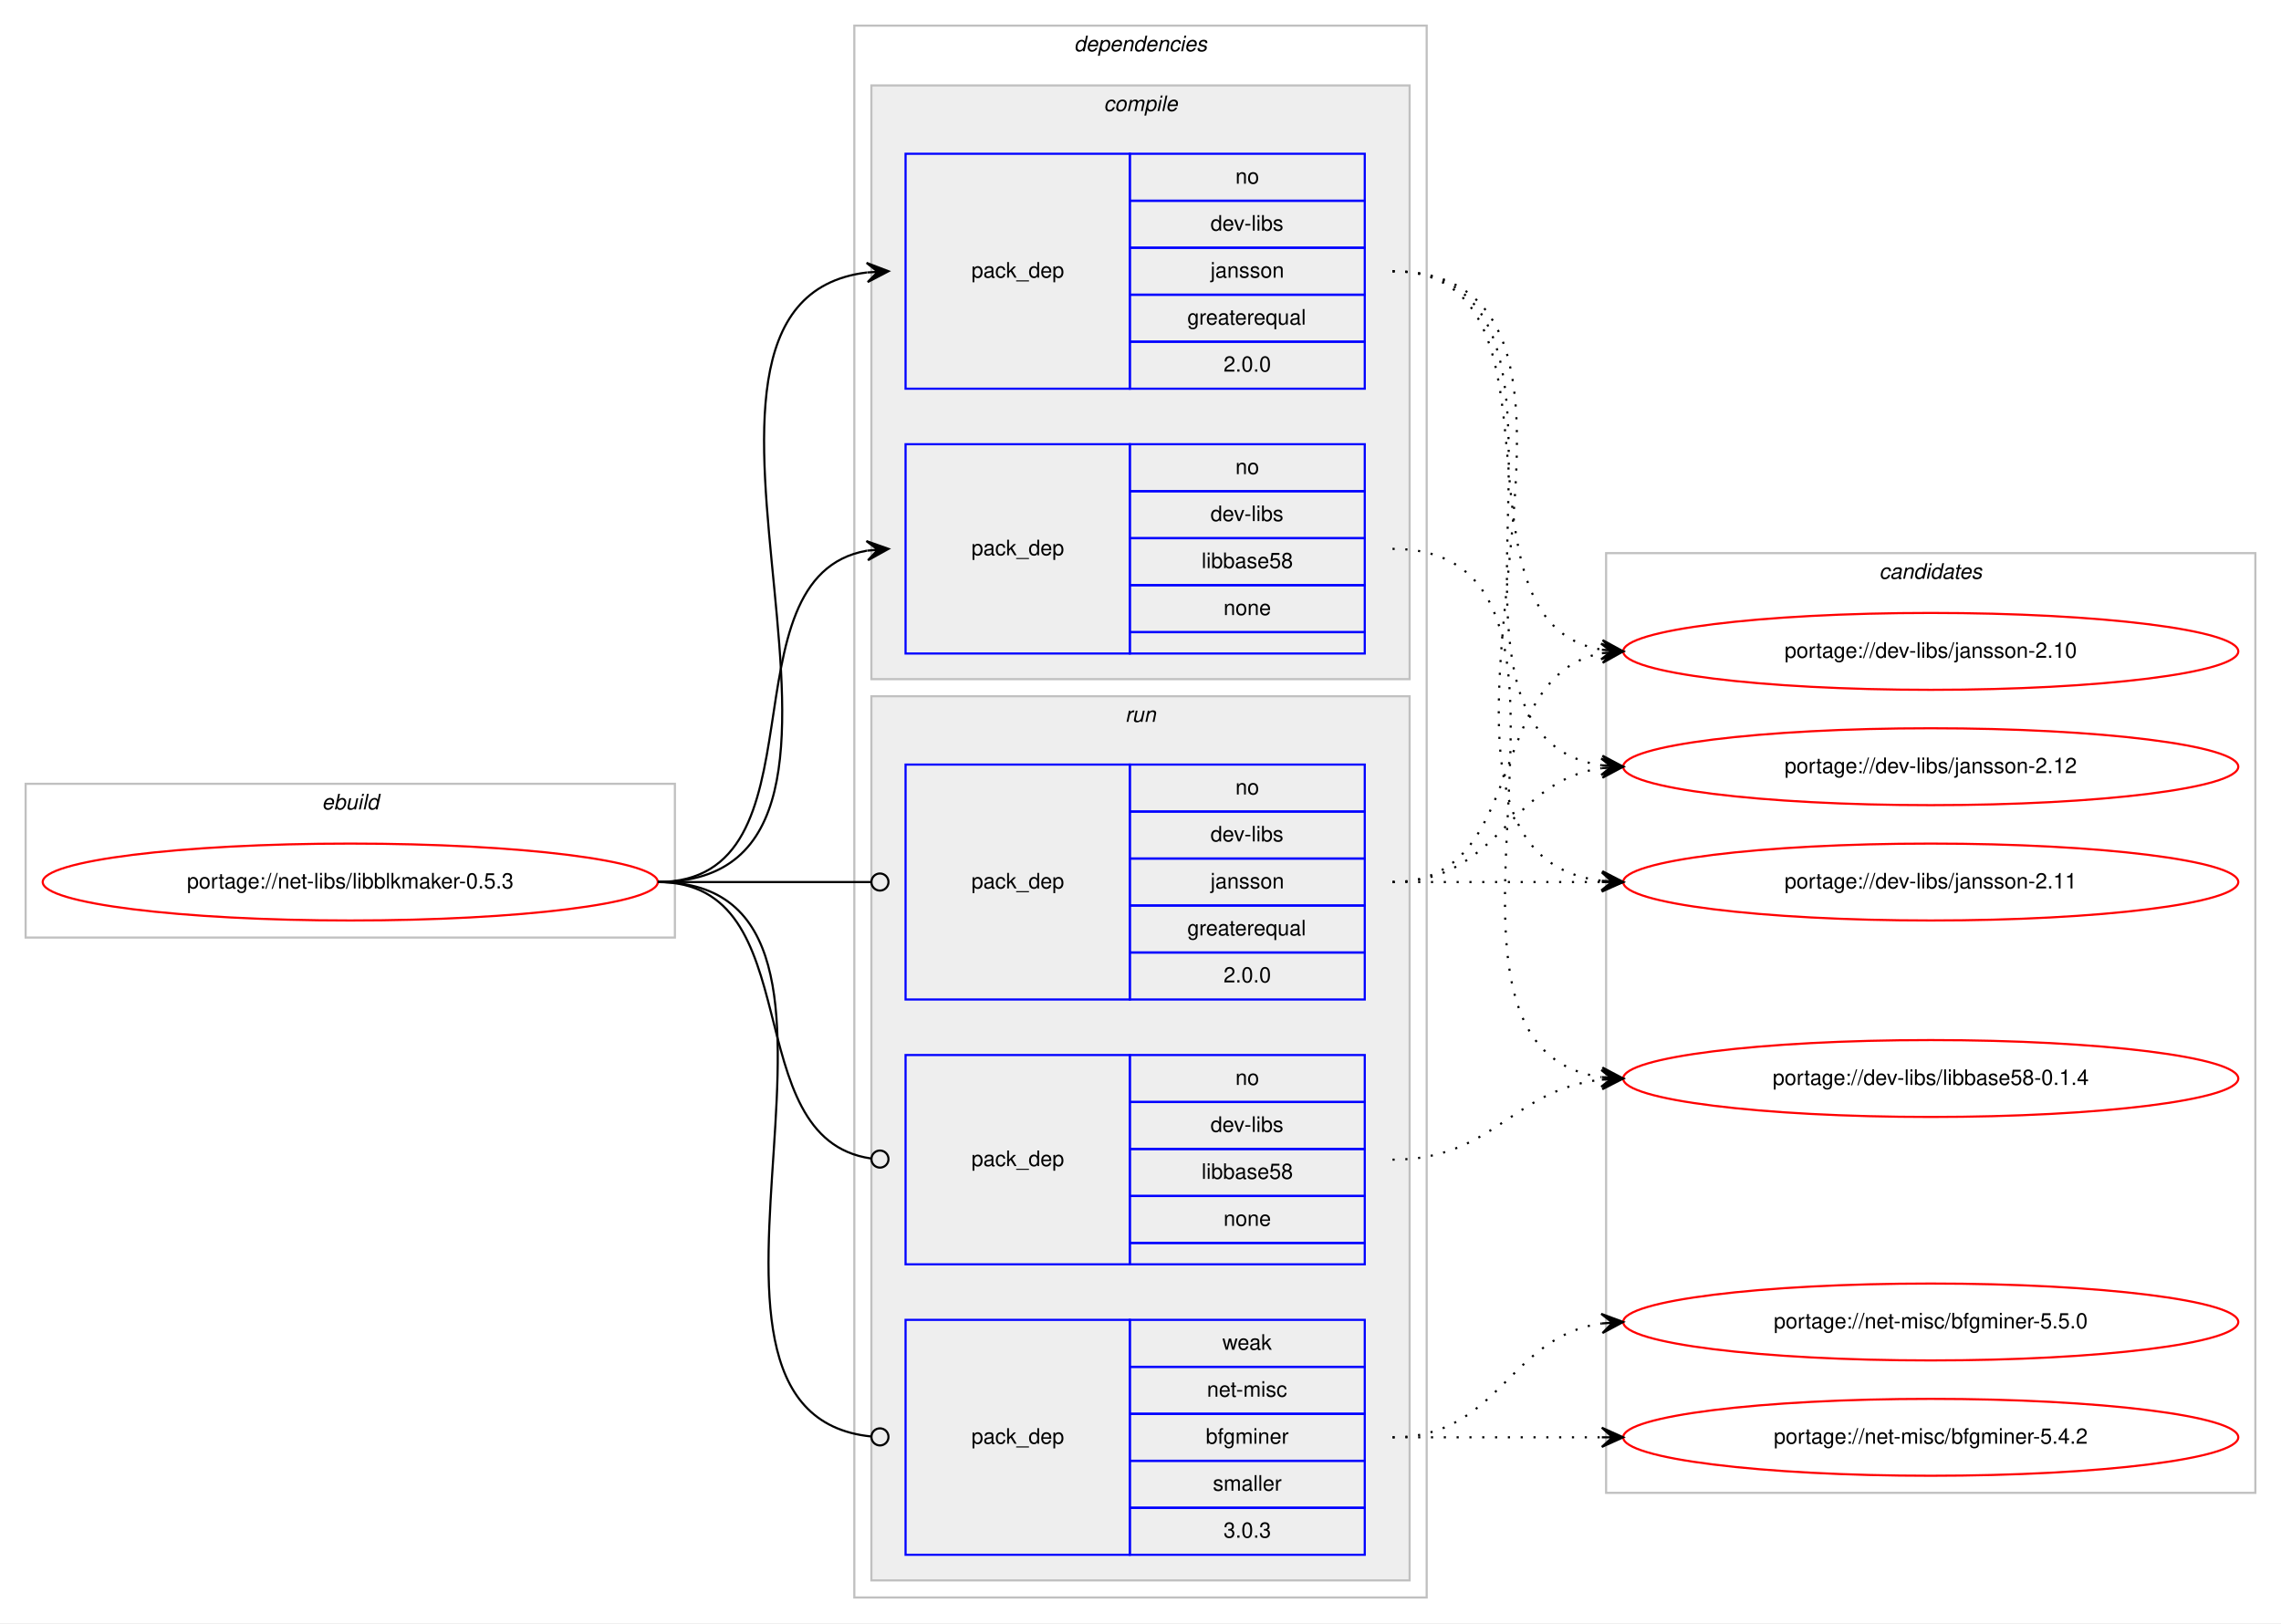
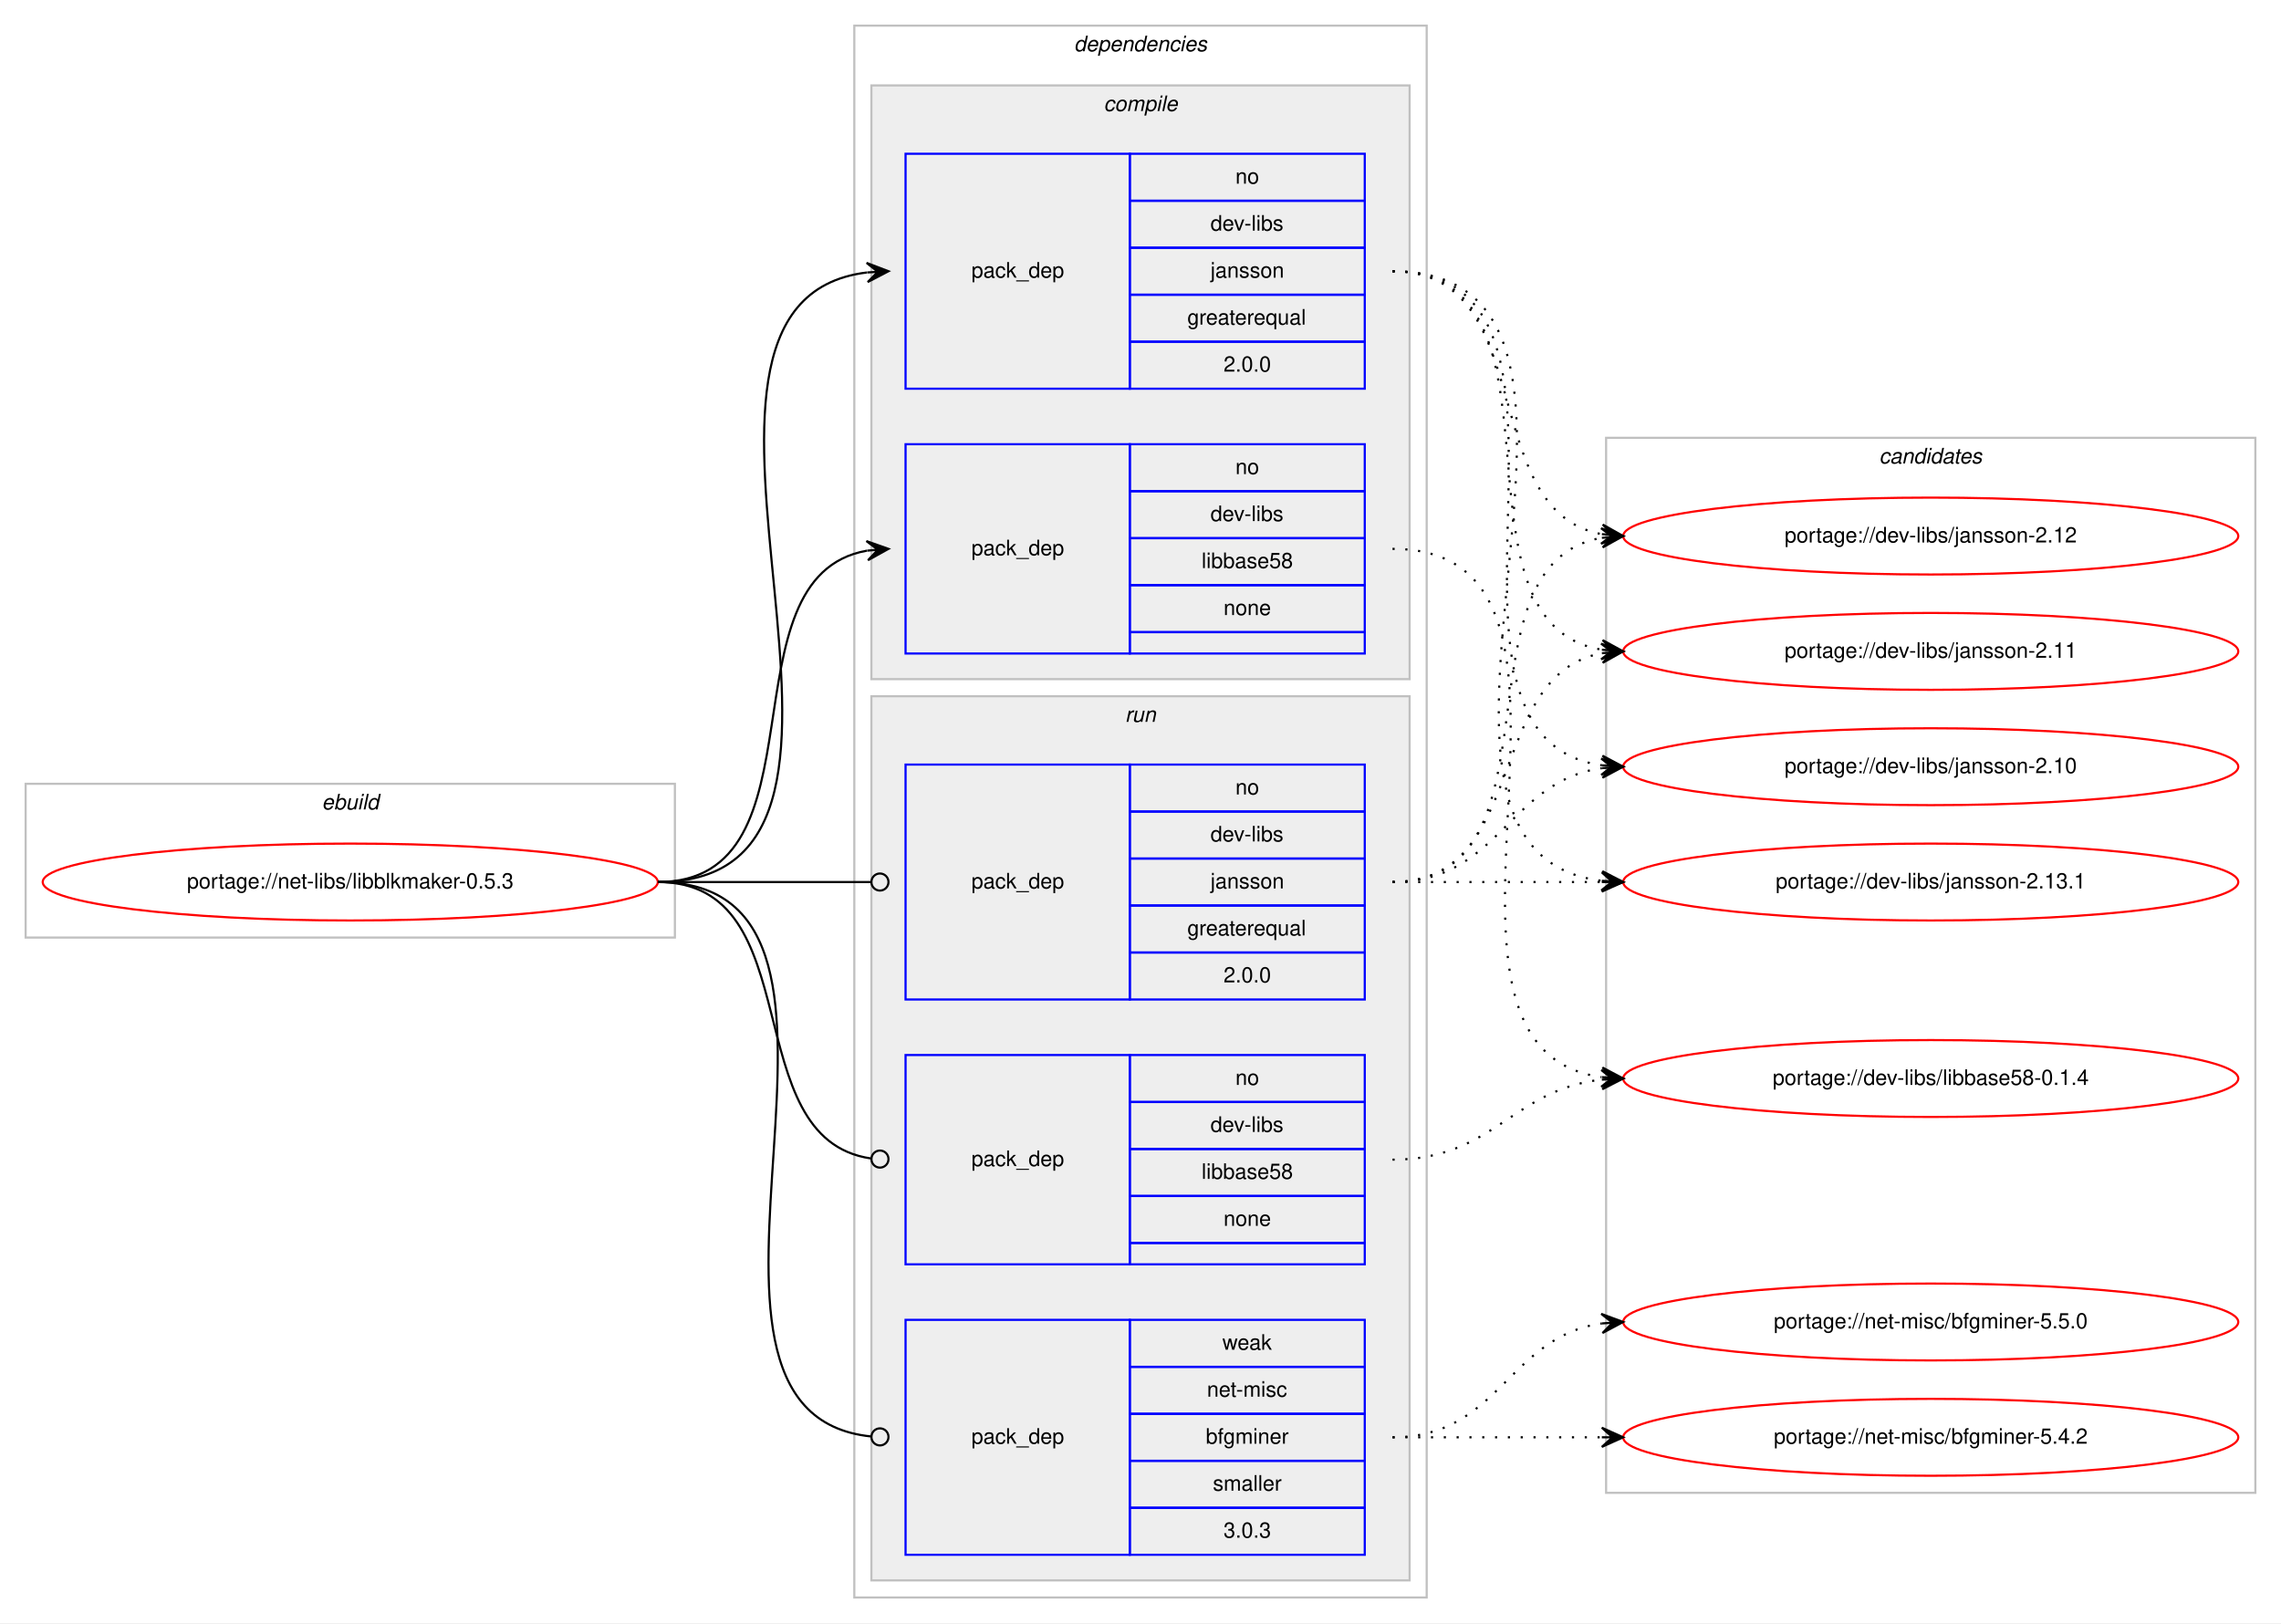
<svg xmlns="http://www.w3.org/2000/svg" xmlns:xlink="http://www.w3.org/1999/xlink" width="1068pt" height="760pt" viewBox="0.00 0.00 1068.00 760.00">
  <g id="graph0" class="graph" transform="scale(1 1) rotate(0) translate(4 756)">
    <polygon fill="#ffffff" stroke="transparent" points="-4,4 -4,-756 1064,-756 1064,4 -4,4" />
    <g id="clust1" class="cluster">
      <polygon fill="none" stroke="#c0c0c0" points="8,-317 8,-389 312,-389 312,-317 8,-317" />
      <text text-anchor="start" x="146.663" y="-377" font-family="Helvetica,sans-Serif" font-style="italic" font-size="10.00" fill="#000000">ebuild</text>
    </g>
    <g id="clust2" class="cluster">
      <polygon fill="none" stroke="#c0c0c0" points="396,-8 396,-744 664,-744 664,-8 396,-8" />
      <text text-anchor="start" x="498.875" y="-732" font-family="Helvetica,sans-Serif" font-style="italic" font-size="10.00" fill="#000000">dependencies</text>
    </g>
    <g id="clust3" class="cluster">
      <polygon fill="#eeeeee" stroke="#c0c0c0" points="404,-438 404,-716 656,-716 656,-438 404,-438" />
      <text text-anchor="start" x="512.778" y="-704" font-family="Helvetica,sans-Serif" font-style="italic" font-size="10.00" fill="#000000">compile</text>
    </g>
    <g id="clust7" class="cluster">
      <polygon fill="#eeeeee" stroke="#c0c0c0" points="404,-16 404,-430 656,-430 656,-16 404,-16" />
      <text text-anchor="start" x="522.777" y="-418" font-family="Helvetica,sans-Serif" font-style="italic" font-size="10.00" fill="#000000">run</text>
    </g>
    <g id="clust11" class="cluster">
-       <polygon fill="none" stroke="#c0c0c0" points="748,-57 748,-497 1052,-497 1052,-57 748,-57" />
-       <text text-anchor="start" x="875.824" y="-485" font-family="Helvetica,sans-Serif" font-style="italic" font-size="10.00" fill="#000000">candidates</text>
+       <polygon fill="none" stroke="#c0c0c0" points="748,-57 748,-551 1052,-551 1052,-57 748,-57" />
+       <text text-anchor="start" x="875.824" y="-539" font-family="Helvetica,sans-Serif" font-style="italic" font-size="10.00" fill="#000000">candidates</text>
    </g>
    <g id="node1" class="node">
      <g id="a_node1">
        <a xlink:href="../net-libs/libblkmaker-0.5.3.svg" xlink:title="portage://net-libs/libblkmaker-0.5.3">
          <ellipse fill="none" stroke="#ff0000" cx="160" cy="-343" rx="144" ry="18" />
          <text text-anchor="middle" x="160" y="-340" font-family="Helvetica,sans-Serif" font-size="10.00" fill="#000000">portage://net-libs/libblkmaker-0.5.3</text>
        </a>
      </g>
    </g>
    <g id="node2" class="node">
      <polygon fill="none" stroke="#0000ff" points="420,-574 420,-684 525,-684 525,-574 420,-574" />
      <text text-anchor="start" x="450.823" y="-626" font-family="Helvetica,sans-Serif" font-size="10.00" fill="#000000">pack_dep</text>
      <polygon fill="none" stroke="#0000ff" points="525,-662 525,-684 635,-684 635,-662 525,-662" />
      <text text-anchor="start" x="574.441" y="-670" font-family="Helvetica,sans-Serif" font-size="10.00" fill="#000000">no</text>
      <polygon fill="none" stroke="#0000ff" points="525,-640 525,-662 635,-662 635,-640 525,-640" />
      <text text-anchor="start" x="562.778" y="-648" font-family="Helvetica,sans-Serif" font-size="10.00" fill="#000000">dev-libs</text>
      <polygon fill="none" stroke="#0000ff" points="525,-618 525,-640 635,-640 635,-618 525,-618" />
      <text text-anchor="start" x="562.773" y="-626" font-family="Helvetica,sans-Serif" font-size="10.00" fill="#000000">jansson</text>
      <polygon fill="none" stroke="#0000ff" points="525,-596 525,-618 635,-618 635,-596 525,-596" />
      <text text-anchor="start" x="551.936" y="-604" font-family="Helvetica,sans-Serif" font-size="10.00" fill="#000000">greaterequal</text>
      <polygon fill="none" stroke="#0000ff" points="525,-574 525,-596 635,-596 635,-574 525,-574" />
      <text text-anchor="start" x="568.883" y="-582" font-family="Helvetica,sans-Serif" font-size="10.00" fill="#000000">2.0.0</text>
    </g>
    <g id="edge1" class="edge">
      <path fill="none" stroke="#000000" d="M304,-343C436.29,-343 284.555,-614.117 401.866,-628.414" />
      <polygon fill="#000000" stroke="#000000" points="412,-629 401.757,-632.915 407.008,-628.711 402.017,-628.423 402.017,-628.423 402.017,-628.423 407.008,-628.711 402.276,-623.93 412,-629 412,-629" />
    </g>
    <g id="node3" class="node">
      <polygon fill="none" stroke="#0000ff" points="420,-450 420,-548 525,-548 525,-450 420,-450" />
      <text text-anchor="start" x="450.823" y="-496" font-family="Helvetica,sans-Serif" font-size="10.00" fill="#000000">pack_dep</text>
      <polygon fill="none" stroke="#0000ff" points="525,-526 525,-548 635,-548 635,-526 525,-526" />
      <text text-anchor="start" x="574.441" y="-534" font-family="Helvetica,sans-Serif" font-size="10.00" fill="#000000">no</text>
      <polygon fill="none" stroke="#0000ff" points="525,-504 525,-526 635,-526 635,-504 525,-504" />
      <text text-anchor="start" x="562.778" y="-512" font-family="Helvetica,sans-Serif" font-size="10.00" fill="#000000">dev-libs</text>
      <polygon fill="none" stroke="#0000ff" points="525,-482 525,-504 635,-504 635,-482 525,-482" />
      <text text-anchor="start" x="558.604" y="-490" font-family="Helvetica,sans-Serif" font-size="10.00" fill="#000000">libbase58</text>
      <polygon fill="none" stroke="#0000ff" points="525,-460 525,-482 635,-482 635,-460 525,-460" />
      <text text-anchor="start" x="568.882" y="-468" font-family="Helvetica,sans-Serif" font-size="10.00" fill="#000000">none</text>
      <polygon fill="none" stroke="#0000ff" points="525,-450 525,-460 635,-460 635,-450 525,-450" />
    </g>
    <g id="edge2" class="edge">
      <path fill="none" stroke="#000000" d="M304,-343C384.704,-343 332.617,-485.882 401.91,-498.161" />
      <polygon fill="#000000" stroke="#000000" points="412,-499 401.661,-502.656 407.017,-498.586 402.034,-498.171 402.034,-498.171 402.034,-498.171 407.017,-498.586 402.408,-493.686 412,-499 412,-499" />
    </g>
    <g id="node4" class="node">
      <polygon fill="none" stroke="#0000ff" points="420,-288 420,-398 525,-398 525,-288 420,-288" />
      <text text-anchor="start" x="450.823" y="-340" font-family="Helvetica,sans-Serif" font-size="10.00" fill="#000000">pack_dep</text>
      <polygon fill="none" stroke="#0000ff" points="525,-376 525,-398 635,-398 635,-376 525,-376" />
      <text text-anchor="start" x="574.441" y="-384" font-family="Helvetica,sans-Serif" font-size="10.00" fill="#000000">no</text>
      <polygon fill="none" stroke="#0000ff" points="525,-354 525,-376 635,-376 635,-354 525,-354" />
      <text text-anchor="start" x="562.778" y="-362" font-family="Helvetica,sans-Serif" font-size="10.00" fill="#000000">dev-libs</text>
      <polygon fill="none" stroke="#0000ff" points="525,-332 525,-354 635,-354 635,-332 525,-332" />
      <text text-anchor="start" x="562.773" y="-340" font-family="Helvetica,sans-Serif" font-size="10.00" fill="#000000">jansson</text>
      <polygon fill="none" stroke="#0000ff" points="525,-310 525,-332 635,-332 635,-310 525,-310" />
      <text text-anchor="start" x="551.936" y="-318" font-family="Helvetica,sans-Serif" font-size="10.00" fill="#000000">greaterequal</text>
      <polygon fill="none" stroke="#0000ff" points="525,-288 525,-310 635,-310 635,-288 525,-288" />
      <text text-anchor="start" x="568.883" y="-296" font-family="Helvetica,sans-Serif" font-size="10.00" fill="#000000">2.0.0</text>
    </g>
    <g id="edge3" class="edge">
      <path fill="none" stroke="#000000" d="M304,-343C349.188,-343 362.47,-343 403.919,-343" />
      <ellipse fill="none" stroke="#000000" cx="408" cy="-343" rx="4" ry="4" />
    </g>
    <g id="node5" class="node">
      <polygon fill="none" stroke="#0000ff" points="420,-164 420,-262 525,-262 525,-164 420,-164" />
      <text text-anchor="start" x="450.823" y="-210" font-family="Helvetica,sans-Serif" font-size="10.00" fill="#000000">pack_dep</text>
      <polygon fill="none" stroke="#0000ff" points="525,-240 525,-262 635,-262 635,-240 525,-240" />
      <text text-anchor="start" x="574.441" y="-248" font-family="Helvetica,sans-Serif" font-size="10.00" fill="#000000">no</text>
      <polygon fill="none" stroke="#0000ff" points="525,-218 525,-240 635,-240 635,-218 525,-218" />
      <text text-anchor="start" x="562.778" y="-226" font-family="Helvetica,sans-Serif" font-size="10.00" fill="#000000">dev-libs</text>
      <polygon fill="none" stroke="#0000ff" points="525,-196 525,-218 635,-218 635,-196 525,-196" />
      <text text-anchor="start" x="558.604" y="-204" font-family="Helvetica,sans-Serif" font-size="10.00" fill="#000000">libbase58</text>
      <polygon fill="none" stroke="#0000ff" points="525,-174 525,-196 635,-196 635,-174 525,-174" />
      <text text-anchor="start" x="568.882" y="-182" font-family="Helvetica,sans-Serif" font-size="10.00" fill="#000000">none</text>
      <polygon fill="none" stroke="#0000ff" points="525,-164 525,-174 635,-174 635,-164 525,-164" />
    </g>
    <g id="edge4" class="edge">
      <path fill="none" stroke="#000000" d="M304,-343C376.181,-343 340.005,-222.958 403.721,-213.58" />
      <ellipse fill="none" stroke="#000000" cx="408.01" cy="-213.279" rx="4" ry="4" />
    </g>
    <g id="node6" class="node">
      <polygon fill="none" stroke="#0000ff" points="420,-28 420,-138 525,-138 525,-28 420,-28" />
      <text text-anchor="start" x="450.823" y="-80" font-family="Helvetica,sans-Serif" font-size="10.00" fill="#000000">pack_dep</text>
      <polygon fill="none" stroke="#0000ff" points="525,-116 525,-138 635,-138 635,-116 525,-116" />
      <text text-anchor="start" x="568.332" y="-124" font-family="Helvetica,sans-Serif" font-size="10.00" fill="#000000">weak</text>
      <polygon fill="none" stroke="#0000ff" points="525,-94 525,-116 635,-116 635,-94 525,-94" />
      <text text-anchor="start" x="561.113" y="-102" font-family="Helvetica,sans-Serif" font-size="10.00" fill="#000000">net-misc</text>
      <polygon fill="none" stroke="#0000ff" points="525,-72 525,-94 635,-94 635,-72 525,-72" />
      <text text-anchor="start" x="560.554" y="-80" font-family="Helvetica,sans-Serif" font-size="10.00" fill="#000000">bfgminer</text>
      <polygon fill="none" stroke="#0000ff" points="525,-50 525,-72 635,-72 635,-50 525,-50" />
      <text text-anchor="start" x="563.893" y="-58" font-family="Helvetica,sans-Serif" font-size="10.00" fill="#000000">smaller</text>
      <polygon fill="none" stroke="#0000ff" points="525,-28 525,-50 635,-50 635,-28 525,-28" />
      <text text-anchor="start" x="568.883" y="-36" font-family="Helvetica,sans-Serif" font-size="10.00" fill="#000000">3.0.3</text>
    </g>
    <g id="edge5" class="edge">
      <path fill="none" stroke="#000000" d="M304,-343C426.318,-343 293.127,-94.549 403.967,-83.388" />
      <ellipse fill="none" stroke="#000000" cx="408.005" cy="-83.193" rx="4" ry="4" />
    </g>
    <g id="node7" class="node">
      <g id="a_node7">
-         <a xlink:href="../dev-libs/jansson-2.12.svg" xlink:title="portage://dev-libs/jansson-2.12">
-           <ellipse fill="none" stroke="#ff0000" cx="900" cy="-397" rx="144" ry="18" />
-           <text text-anchor="middle" x="900" y="-394" font-family="Helvetica,sans-Serif" font-size="10.00" fill="#000000">portage://dev-libs/jansson-2.12</text>
+         <a xlink:href="../dev-libs/jansson-2.13.1.svg" xlink:title="portage://dev-libs/jansson-2.13.1">
+           <ellipse fill="none" stroke="#ff0000" cx="900" cy="-343" rx="144" ry="18" />
+           <text text-anchor="middle" x="900" y="-340" font-family="Helvetica,sans-Serif" font-size="10.00" fill="#000000">portage://dev-libs/jansson-2.13.1</text>
        </a>
      </g>
    </g>
    <g id="edge6" class="edge">
-       <path fill="none" stroke="#000000" stroke-dasharray="1,5" d="M648,-629C758.182,-629 649.503,-411.273 746.006,-397.666" />
-       <polygon fill="#000000" stroke="#000000" points="756,-397 746.321,-402.155 751.011,-397.332 746.022,-397.665 746.022,-397.665 746.022,-397.665 751.011,-397.332 745.723,-393.175 756,-397 756,-397" />
+       <path fill="none" stroke="#000000" stroke-dasharray="1,5" d="M648,-629C780.29,-629 628.554,-357.883 745.866,-343.586" />
+       <polygon fill="#000000" stroke="#000000" points="756,-343 746.277,-348.07 751.008,-343.289 746.017,-343.577 746.017,-343.577 746.017,-343.577 751.008,-343.289 745.757,-339.085 756,-343 756,-343" />
    </g>
    <g id="node8" class="node">
      <g id="a_node8">
-         <a xlink:href="../dev-libs/jansson-2.11.svg" xlink:title="portage://dev-libs/jansson-2.11">
-           <ellipse fill="none" stroke="#ff0000" cx="900" cy="-343" rx="144" ry="18" />
-           <text text-anchor="middle" x="900" y="-340" font-family="Helvetica,sans-Serif" font-size="10.00" fill="#000000">portage://dev-libs/jansson-2.11</text>
+         <a xlink:href="../dev-libs/jansson-2.12.svg" xlink:title="portage://dev-libs/jansson-2.12">
+           <ellipse fill="none" stroke="#ff0000" cx="900" cy="-505" rx="144" ry="18" />
+           <text text-anchor="middle" x="900" y="-502" font-family="Helvetica,sans-Serif" font-size="10.00" fill="#000000">portage://dev-libs/jansson-2.12</text>
        </a>
      </g>
    </g>
    <g id="edge7" class="edge">
-       <path fill="none" stroke="#000000" stroke-dasharray="1,5" d="M648,-629C780.29,-629 628.554,-357.883 745.866,-343.586" />
-       <polygon fill="#000000" stroke="#000000" points="756,-343 746.277,-348.07 751.008,-343.289 746.017,-343.577 746.017,-343.577 746.017,-343.577 751.008,-343.289 745.757,-339.085 756,-343 756,-343" />
+       <path fill="none" stroke="#000000" stroke-dasharray="1,5" d="M648,-629C717.372,-629 686.506,-517.274 745.698,-505.927" />
+       <polygon fill="#000000" stroke="#000000" points="756,-505 746.443,-510.378 751.02,-505.448 746.04,-505.896 746.04,-505.896 746.04,-505.896 751.02,-505.448 745.637,-501.414 756,-505 756,-505" />
    </g>
    <g id="node9" class="node">
      <g id="a_node9">
-         <a xlink:href="../dev-libs/jansson-2.10.svg" xlink:title="portage://dev-libs/jansson-2.10">
+         <a xlink:href="../dev-libs/jansson-2.11.svg" xlink:title="portage://dev-libs/jansson-2.11">
          <ellipse fill="none" stroke="#ff0000" cx="900" cy="-451" rx="144" ry="18" />
-           <text text-anchor="middle" x="900" y="-448" font-family="Helvetica,sans-Serif" font-size="10.00" fill="#000000">portage://dev-libs/jansson-2.10</text>
+           <text text-anchor="middle" x="900" y="-448" font-family="Helvetica,sans-Serif" font-size="10.00" fill="#000000">portage://dev-libs/jansson-2.11</text>
        </a>
      </g>
    </g>
    <g id="edge8" class="edge">
      <path fill="none" stroke="#000000" stroke-dasharray="1,5" d="M648,-629C736.919,-629 669.228,-464.635 745.912,-451.794" />
      <polygon fill="#000000" stroke="#000000" points="756,-451 746.384,-456.271 751.015,-451.392 746.031,-451.784 746.031,-451.784 746.031,-451.784 751.015,-451.392 745.678,-447.298 756,-451 756,-451" />
    </g>
    <g id="node10" class="node">
      <g id="a_node10">
+         <a xlink:href="../dev-libs/jansson-2.10.svg" xlink:title="portage://dev-libs/jansson-2.10">
+           <ellipse fill="none" stroke="#ff0000" cx="900" cy="-397" rx="144" ry="18" />
+           <text text-anchor="middle" x="900" y="-394" font-family="Helvetica,sans-Serif" font-size="10.00" fill="#000000">portage://dev-libs/jansson-2.10</text>
+         </a>
+       </g>
+     </g>
+     <g id="edge9" class="edge">
+       <path fill="none" stroke="#000000" stroke-dasharray="1,5" d="M648,-629C758.182,-629 649.503,-411.273 746.006,-397.666" />
+       <polygon fill="#000000" stroke="#000000" points="756,-397 746.321,-402.155 751.011,-397.332 746.022,-397.665 746.022,-397.665 746.022,-397.665 751.011,-397.332 745.723,-393.175 756,-397 756,-397" />
+     </g>
+     <g id="node11" class="node">
+       <g id="a_node11">
        <a xlink:href="../dev-libs/libbase58-0.1.4.svg" xlink:title="portage://dev-libs/libbase58-0.1.4">
          <ellipse fill="none" stroke="#ff0000" cx="900" cy="-251" rx="144" ry="18" />
          <text text-anchor="middle" x="900" y="-248" font-family="Helvetica,sans-Serif" font-size="10.00" fill="#000000">portage://dev-libs/libbase58-0.1.4</text>
        </a>
      </g>
    </g>
-     <g id="edge9" class="edge">
+     <g id="edge10" class="edge">
      <path fill="none" stroke="#000000" stroke-dasharray="1,5" d="M648,-499C764.581,-499 643.567,-265.788 745.762,-251.668" />
      <polygon fill="#000000" stroke="#000000" points="756,-251 746.314,-256.142 751.011,-251.326 746.021,-251.651 746.021,-251.651 746.021,-251.651 751.011,-251.326 745.728,-247.161 756,-251 756,-251" />
-     </g>
-     <g id="edge10" class="edge">
-       <path fill="none" stroke="#000000" stroke-dasharray="1,5" d="M648,-343C698.102,-343 702.012,-390.066 745.979,-396.317" />
-       <polygon fill="#000000" stroke="#000000" points="756,-397 745.717,-400.81 751.012,-396.66 746.023,-396.32 746.023,-396.32 746.023,-396.32 751.012,-396.66 746.329,-391.831 756,-397 756,-397" />
    </g>
    <g id="edge11" class="edge">
      <path fill="none" stroke="#000000" stroke-dasharray="1,5" d="M648,-343C692.438,-343 706.02,-343 745.878,-343" />
      <polygon fill="#000000" stroke="#000000" points="756,-343 746,-347.5 751,-343 746,-343 746,-343 746,-343 751,-343 746,-338.5 756,-343 756,-343" />
    </g>
    <g id="edge12" class="edge">
+       <path fill="none" stroke="#000000" stroke-dasharray="1,5" d="M648,-343C730.815,-343 674.779,-491.377 745.661,-504.128" />
+       <polygon fill="#000000" stroke="#000000" points="756,-505 745.657,-508.644 751.018,-504.58 746.035,-504.16 746.035,-504.16 746.035,-504.16 751.018,-504.58 746.413,-499.676 756,-505 756,-505" />
+     </g>
+     <g id="edge13" class="edge">
      <path fill="none" stroke="#000000" stroke-dasharray="1,5" d="M648,-343C712.303,-343 690.78,-439.91 746.031,-450.131" />
      <polygon fill="#000000" stroke="#000000" points="756,-451 745.647,-454.614 751.019,-450.566 746.038,-450.131 746.038,-450.131 746.038,-450.131 751.019,-450.566 746.429,-445.648 756,-451 756,-451" />
    </g>
-     <g id="edge13" class="edge">
+     <g id="edge14" class="edge">
+       <path fill="none" stroke="#000000" stroke-dasharray="1,5" d="M648,-343C698.102,-343 702.012,-390.066 745.979,-396.317" />
+       <polygon fill="#000000" stroke="#000000" points="756,-397 745.717,-400.81 751.012,-396.66 746.023,-396.32 746.023,-396.32 746.023,-396.32 751.012,-396.66 746.329,-391.831 756,-397 756,-397" />
+     </g>
+     <g id="edge15" class="edge">
      <path fill="none" stroke="#000000" stroke-dasharray="1,5" d="M648,-213C695.307,-213 704.019,-245.844 745.898,-250.463" />
      <polygon fill="#000000" stroke="#000000" points="756,-251 745.775,-254.963 751.007,-250.734 746.014,-250.469 746.014,-250.469 746.014,-250.469 751.007,-250.734 746.253,-245.975 756,-251 756,-251" />
    </g>
-     <g id="node11" class="node">
-       <g id="a_node11">
+     <g id="node12" class="node">
+       <g id="a_node12">
        <a xlink:href="../net-misc/bfgminer-5.5.0.svg" xlink:title="portage://net-misc/bfgminer-5.5.0">
          <ellipse fill="none" stroke="#ff0000" cx="900" cy="-137" rx="144" ry="18" />
          <text text-anchor="middle" x="900" y="-134" font-family="Helvetica,sans-Serif" font-size="10.00" fill="#000000">portage://net-misc/bfgminer-5.5.0</text>
        </a>
      </g>
    </g>
-     <g id="edge14" class="edge">
+     <g id="edge16" class="edge">
      <path fill="none" stroke="#000000" stroke-dasharray="1,5" d="M648,-83C698.102,-83 702.012,-130.066 745.979,-136.317" />
      <polygon fill="#000000" stroke="#000000" points="756,-137 745.717,-140.81 751.012,-136.66 746.023,-136.32 746.023,-136.32 746.023,-136.32 751.012,-136.66 746.329,-131.831 756,-137 756,-137" />
    </g>
-     <g id="node12" class="node">
-       <g id="a_node12">
+     <g id="node13" class="node">
+       <g id="a_node13">
        <a xlink:href="../net-misc/bfgminer-5.4.2.svg" xlink:title="portage://net-misc/bfgminer-5.4.2">
          <ellipse fill="none" stroke="#ff0000" cx="900" cy="-83" rx="144" ry="18" />
          <text text-anchor="middle" x="900" y="-80" font-family="Helvetica,sans-Serif" font-size="10.00" fill="#000000">portage://net-misc/bfgminer-5.4.2</text>
        </a>
      </g>
    </g>
-     <g id="edge15" class="edge">
+     <g id="edge17" class="edge">
      <path fill="none" stroke="#000000" stroke-dasharray="1,5" d="M648,-83C692.438,-83 706.02,-83 745.878,-83" />
      <polygon fill="#000000" stroke="#000000" points="756,-83 746,-87.5 751,-83 746,-83 746,-83 746,-83 751,-83 746,-78.5 756,-83 756,-83" />
    </g>
  </g>
</svg>
